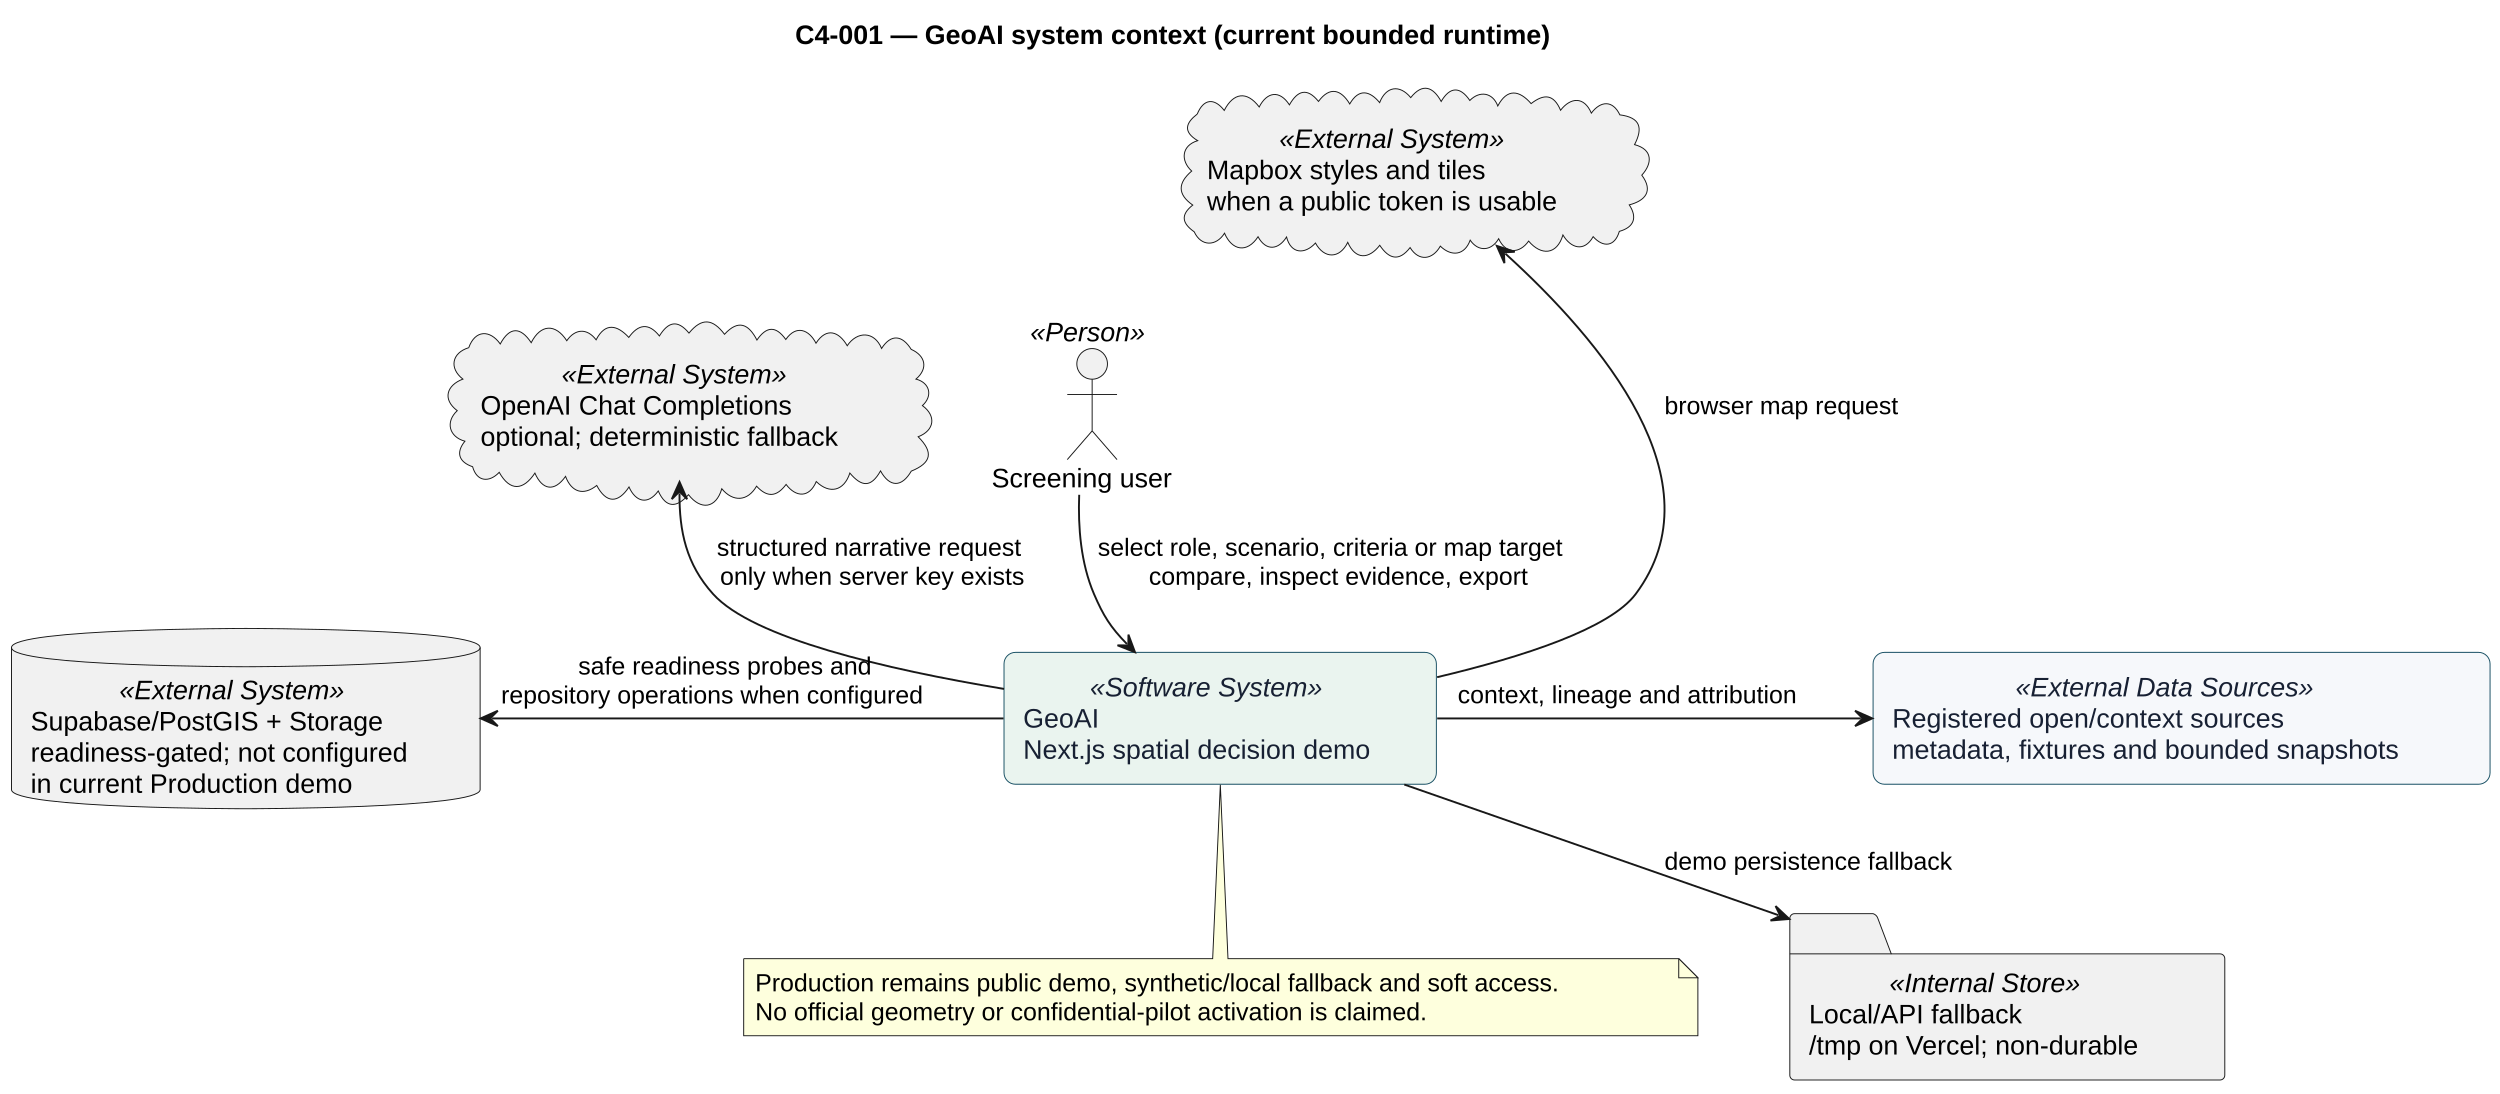
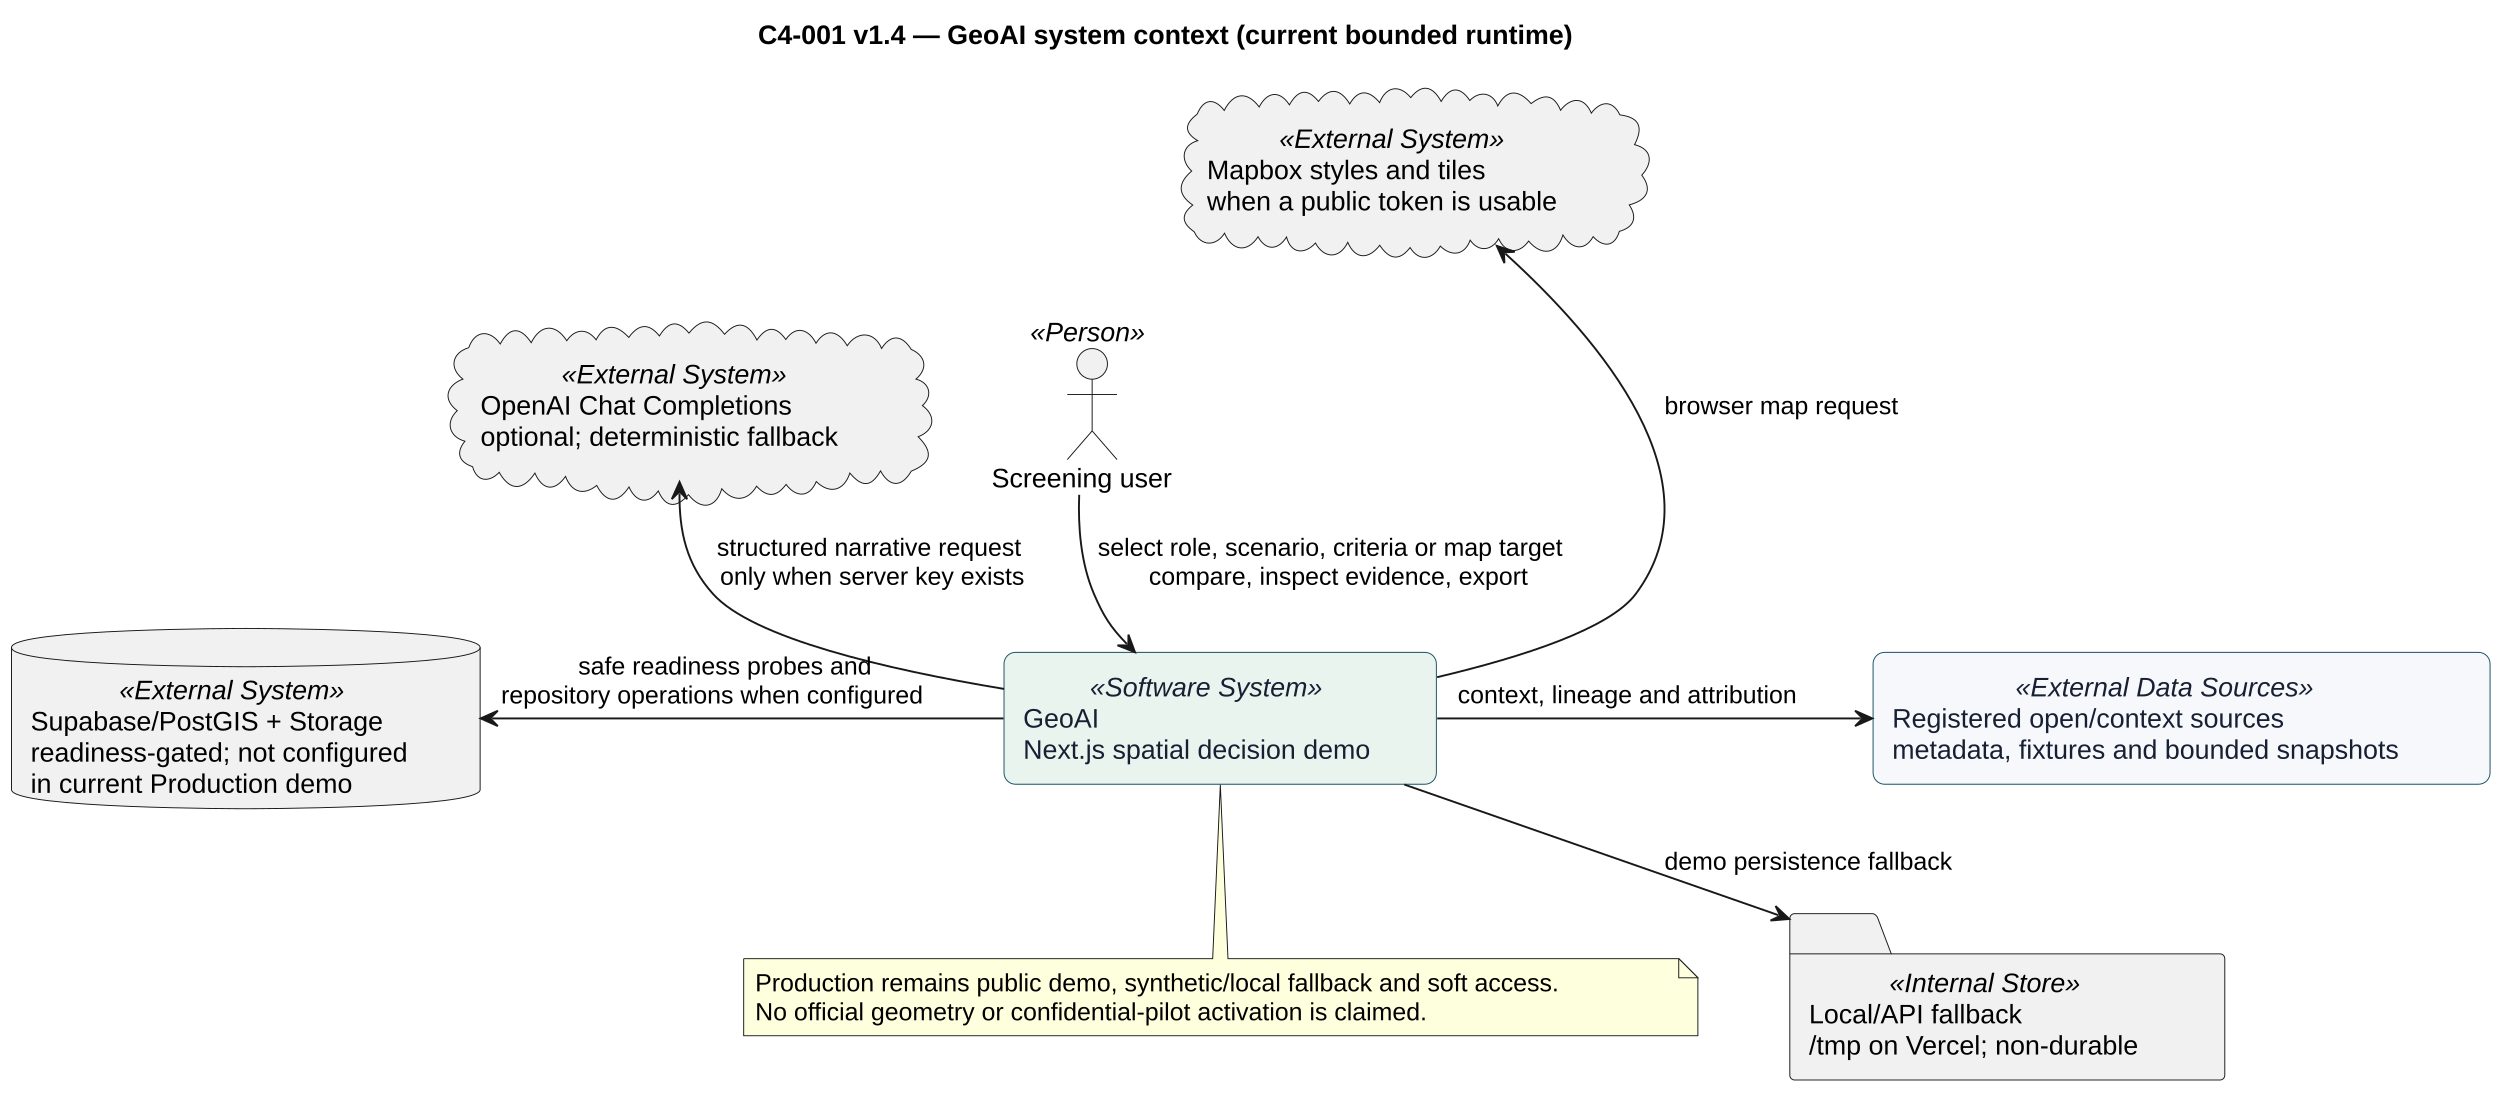
<svg xmlns="http://www.w3.org/2000/svg" contentStyleType="text/css" data-diagram-type="DESCRIPTION" height="571px" preserveAspectRatio="none" style="width:1306px;height:571px;background:#FFFFFF;" version="1.1" viewBox="0 0 1306 571" width="1306px" zoomAndPan="magnify">
  <defs />
  <g>
    <g class="title" data-source-line="2">
-       <text fill="#000000" font-family="Arial" font-size="14" font-weight="bold" lengthAdjust="spacing" textLength="468.727" x="415.387" y="22.995">C4-001 — GeoAI system context (current bounded runtime)</text>
+       <text fill="#000000" font-family="Arial" font-size="14" font-weight="bold" lengthAdjust="spacing" textLength="507.527" x="395.986" y="22.995">C4-001 v1.4 — GeoAI system context (current bounded runtime)</text>
    </g>
    <g class="entity" data-entity="User" data-source-line="13" data-uid="ent0002" id="entity_User">
      <ellipse cx="570.538" cy="190.094" fill="#F1F1F1" rx="8" ry="8" style="stroke:#181818;stroke-width:0.5;" />
      <path d="M570.538,198.094 L570.538,225.094 M557.538,206.094 L583.538,206.094 M570.538,225.094 L557.538,240.094 M570.538,225.094 L583.538,240.094" fill="none" style="stroke:#181818;stroke-width:0.5;" />
      <text fill="#000000" font-family="Arial" font-size="14" lengthAdjust="spacing" textLength="105.075" x="518" y="254.589">Screening user</text>
      <text fill="#000000" font-family="Arial" font-size="14" font-style="italic" lengthAdjust="spacing" textLength="64.675" x="538.2" y="178.292">«Person»</text>
    </g>
    <g class="entity" data-entity="GeoAI" data-source-line="14" data-uid="ent0003" id="entity_GeoAI">
      <rect fill="#EAF4EF" height="68.891" rx="6" ry="6" style="stroke:#174F63;stroke-width:0.5;" width="225.864" x="524.5" y="340.797" />
      <text fill="#172033" font-family="Arial" font-size="14" font-style="italic" lengthAdjust="spacing" textLength="136.056" x="569.404" y="363.792">«Software System»</text>
      <text fill="#172033" font-family="Arial" font-size="14" lengthAdjust="spacing" textLength="41.733" x="534.5" y="380.089">GeoAI</text>
      <text fill="#172033" font-family="Arial" font-size="14" lengthAdjust="spacing" textLength="205.864" x="534.5" y="396.386">Next.js spatial decision demo</text>
    </g>
    <g class="entity" data-entity="Mapbox" data-source-line="15" data-uid="ent0004" id="entity_Mapbox">
      <path d="M625.442,59.581 C628.706,51.6 634.291,50.911 639.54,57.684 C644.287,48.444 651.291,47.272 657.804,55.875 C661.879,47.973 668.406,46.835 673.591,54.769 C677.848,47.282 682.767,45.562 688.783,52.976 C694.654,45.021 700.496,46.675 705.099,54.303 C709.768,46.196 715.395,47.2 720.723,53.592 C724.044,45.066 731.148,43.934 736.967,50.988 C743.144,43.205 748.64,45.317 752.871,52.991 C757.46,45.189 762.732,44.992 767.839,52.484 C772.943,47.26 779.763,48.244 782.449,55.348 C787.419,45.994 793.724,47.097 799.854,54.115 C806.592,48.914 811.602,49.075 815.246,57.588 C820.485,50.794 827.532,50.243 831.318,59.082 C836.035,52.771 842.385,52.027 846.221,60.001 C856.814,61.362 858.471,66.707 853.889,75.552 C863.523,78.084 863.284,85.358 857.674,91.507 C863.85,99.827 859.498,104.839 851.13,107.027 C855.492,113.662 853.61,118.745 845.942,120.873 C843.539,129.028 837.51,129.454 832.273,123.647 C827.446,132.066 820.456,129.487 816.48,122.759 C813.298,133.381 804.996,133.593 798.559,125.954 C793.735,132.707 786.566,132.704 782.9,124.722 C779.188,131.08 772.388,131.811 768.029,125.481 C765.045,133.6 758.126,134.13 752.422,128.588 C748.475,135.654 741.276,136.858 736.631,129.342 C730.765,136.93 725.536,135.237 720.78,128.144 C715.159,135.426 708.169,135.905 704.06,126.618 C699.816,135.322 691.794,135.316 687.192,126.972 C681.699,132.972 674.459,132.834 672.091,123.828 C667.776,130.661 661.38,131.282 657.201,123.688 C651.402,132.471 643.603,130.911 639.691,121.837 C635.355,128.729 627.51,128.989 623.86,121.101 C617.552,116.657 616.556,112.282 623.095,107.134 C614.93,101.434 615.321,95.54 622.542,89.362 C616.651,83.95 617.157,76.066 625.659,73.478 C618.044,68.882 619.217,64.393 625.442,59.581" fill="#F1F1F1" style="stroke:#181818;stroke-width:0.5;" />
      <text fill="#000000" font-family="Arial" font-size="14" font-style="italic" lengthAdjust="spacing" textLength="132.118" x="668.306" y="77.292">«External System»</text>
      <text fill="#000000" font-family="Arial" font-size="14" lengthAdjust="spacing" textLength="165.013" x="630.5" y="93.589">Mapbox styles and tiles</text>
      <text fill="#000000" font-family="Arial" font-size="14" lengthAdjust="spacing" textLength="207.731" x="630.5" y="109.886">when a public token is usable</text>
    </g>
    <g class="entity" data-entity="OpenAI" data-source-line="16" data-uid="ent0005" id="entity_OpenAI">
      <path d="M244.874,181.631 C248.226,172.219 255.982,172.184 261.331,179.688 C266.224,170.607 271.864,170.558 277.499,179.003 C282.435,169.336 290.117,168.853 296.088,177.979 C300.475,171.667 306.64,171.286 311.408,177.512 C316.255,168.208 322.478,169.811 328.479,176.262 C333.45,169.336 338.829,168.404 344.468,175.501 C349.076,168.109 353.891,166.729 359.921,174.002 C366.656,165.814 372.303,166.476 378.491,174.624 C385.743,166.721 391.061,169.231 395.42,177.628 C400.408,170.444 405.233,170.013 410.5,177.338 C415.984,169.502 422.621,172.215 426.275,179.275 C431.866,170.702 438.298,173.246 442.59,180.606 C447.722,172.94 456.733,172.826 460.545,182.013 C465.591,174.159 471.445,175.174 476.008,182.506 C483.487,185.822 485.024,192.472 478.506,198.039 C485.805,199.938 487.427,206.866 481.866,211.885 C489.297,217.324 488.141,224.89 479.655,228.167 C487.721,236.27 486.689,241.783 476.045,246.124 C471.102,254.662 464.817,254.743 459.988,246.017 C454.971,254.913 450.101,254.382 443.962,247.131 C440.985,256.403 433.473,258.415 426.416,251.574 C422.744,260.232 415.802,259.897 410.655,253.076 C405.745,259.598 400.897,260.099 395.238,253.99 C390.512,262.063 382.913,262.337 377.067,255.34 C373.983,265.743 366.062,266.641 359.671,258.431 C353.596,265.332 347.974,265.694 343.871,256.496 C338.355,264.087 332.013,262.128 328.594,254.405 C322.796,263.178 316.676,262.949 311.729,253.612 C304.677,259.222 298.497,257.007 295.441,248.875 C289.663,257.084 283.373,256.125 279.436,247.16 C273.329,256.265 266.47,256.848 260.786,246.749 C255.72,252.143 249.117,251.871 246.887,243.817 C239.81,241.401 237.946,236.524 242.868,230.489 C234.625,228.227 232.539,220.459 238.856,214.535 C230.86,208.468 233.497,201.188 241.812,198.045 C234.476,192.353 236.043,184.307 244.874,181.631" fill="#F1F1F1" style="stroke:#181818;stroke-width:0.5;" />
      <text fill="#000000" font-family="Arial" font-size="14" font-style="italic" lengthAdjust="spacing" textLength="132.118" x="293.407" y="200.292">«External System»</text>
      <text fill="#000000" font-family="Arial" font-size="14" lengthAdjust="spacing" textLength="180.195" x="251" y="216.589">OpenAI Chat Completions</text>
      <text fill="#000000" font-family="Arial" font-size="14" lengthAdjust="spacing" textLength="216.932" x="251" y="232.886">optional; deterministic fallback</text>
    </g>
    <g class="entity" data-entity="Supabase" data-source-line="17" data-uid="ent0006" id="entity_Supabase">
      <path d="M6,338.297 C6,328.297 128.41,328.297 128.41,328.297 C128.41,328.297 250.82,328.297 250.82,338.297 L250.82,412.484 C250.82,422.484 128.41,422.484 128.41,422.484 C128.41,422.484 6,422.484 6,412.484 L6,338.297" fill="#F1F1F1" style="stroke:#181818;stroke-width:0.5;" />
      <path d="M6,338.297 C6,348.297 128.41,348.297 128.41,348.297 C128.41,348.297 250.82,348.297 250.82,338.297" fill="none" style="stroke:#181818;stroke-width:0.5;" />
      <text fill="#000000" font-family="Arial" font-size="14" font-style="italic" lengthAdjust="spacing" textLength="132.118" x="62.351" y="365.292">«External System»</text>
      <text fill="#000000" font-family="Arial" font-size="14" lengthAdjust="spacing" textLength="202.378" x="16" y="381.589">Supabase/PostGIS + Storage</text>
      <text fill="#000000" font-family="Arial" font-size="14" lengthAdjust="spacing" textLength="224.82" x="16" y="397.886">readiness-gated; not configured</text>
      <text fill="#000000" font-family="Arial" font-size="14" lengthAdjust="spacing" textLength="191.912" x="16" y="414.183">in current Production demo</text>
    </g>
    <g class="entity" data-entity="Local" data-source-line="18" data-uid="ent0007" id="entity_Local">
      <path d="M937.5,477.297 L978.5,477.297 A3.75,3.75 0 0 1 981,479.797 L988,498.297 L1159.73,498.297 A2.5,2.5 0 0 1 1162.23,500.797 L1162.23,561.688 A2.5,2.5 0 0 1 1159.73,564.188 L937.5,564.188 A2.5,2.5 0 0 1 935,561.688 L935,479.797 A2.5,2.5 0 0 1 937.5,477.297" fill="#F1F1F1" style="stroke:#181818;stroke-width:0.5;" />
      <line style="stroke:#181818;stroke-width:0.5;" x1="935" x2="988" y1="498.297" y2="498.297" />
      <text fill="#000000" font-family="Arial" font-size="14" font-style="italic" lengthAdjust="spacing" textLength="113.094" x="987.068" y="518.292">«Internal Store»</text>
      <text fill="#000000" font-family="Arial" font-size="14" lengthAdjust="spacing" textLength="122.404" x="945" y="534.589">Local/API fallback</text>
      <text fill="#000000" font-family="Arial" font-size="14" lengthAdjust="spacing" textLength="197.231" x="945" y="550.886">/tmp on Vercel; non-durable</text>
    </g>
    <g class="entity" data-entity="Sources" data-source-line="19" data-uid="ent0008" id="entity_Sources">
      <rect fill="#F6F8FB" height="68.891" rx="6" ry="6" style="stroke:#174F63;stroke-width:0.5;" width="322.306" x="978.5" y="340.797" />
      <text fill="#172033" font-family="Arial" font-size="14" font-style="italic" lengthAdjust="spacing" textLength="173.476" x="1052.915" y="363.792">«External Data Sources»</text>
      <text fill="#172033" font-family="Arial" font-size="14" lengthAdjust="spacing" textLength="231.431" x="988.5" y="380.089">Registered open/context sources</text>
      <text fill="#172033" font-family="Arial" font-size="14" lengthAdjust="spacing" textLength="302.306" x="988.5" y="396.386">metadata, fixtures and bounded snapshots</text>
    </g>
    <g class="entity" data-entity="GMN21" data-source-line="33" data-uid="ent0022" id="entity_GMN21">
      <path d="M388.5,500.797 L388.5,541.062 A0,0 0 0 0 388.5,541.062 L886.971,541.062 A0,0 0 0 0 886.971,541.062 L886.971,510.797 L876.971,500.797 L641.5,500.797 L637.5,409.941 L633.5,500.797 L388.5,500.797 A0,0 0 0 0 388.5,500.797" fill="#FEFFDD" style="stroke:#181818;stroke-width:0.5;" />
      <path d="M876.971,500.797 L876.971,510.797 L886.971,510.797 L876.971,500.797" fill="#FEFFDD" style="stroke:#181818;stroke-width:0.5;" />
      <text fill="#000000" font-family="Arial" font-size="13" lengthAdjust="spacing" textLength="477.471" x="394.5" y="517.864">Production remains public demo, synthetic/local fallback and soft access.</text>
      <text fill="#000000" font-family="Arial" font-size="13" lengthAdjust="spacing" textLength="405.634" x="394.5" y="532.997">No official geometry or confidential-pilot activation is claimed.</text>
    </g>
    <g class="link" data-entity-1="User" data-entity-2="GeoAI" data-uid="lnk9" id="link_User_GeoAI">
      <polygon fill="#181818" points="592.932,340.748,589.495,331.518,589.434,337.175,583.778,337.115,592.932,340.748" style="stroke:#181818;stroke-width:1;" />
      <path d="M563.774,258.479 C563.116,275.363 564.622,294.275 571.5,310.297 C576.348,321.59 580.054,327.592 588.735,336.46" fill="none" style="stroke:#181818;stroke-width:1;" />
      <text fill="#000000" font-family="Arial" font-size="13" lengthAdjust="spacing" textLength="279.684" x="573.5" y="290.364">select role, scenario, criteria or map target</text>
      <text fill="#000000" font-family="Arial" font-size="13" lengthAdjust="spacing" textLength="226.383" x="600.151" y="305.497">compare, inspect evidence, export</text>
    </g>
    <g class="link" data-entity-1="Mapbox" data-entity-2="GeoAI" data-uid="lnk11" id="link_Mapbox_GeoAI">
      <polygon fill="#181818" points="781.939,128.448,785.909,137.461,785.639,131.81,791.29,131.54,781.939,128.448" style="stroke:#181818;stroke-width:1;" />
      <path d="M786.38,132.483 C836.621,178.142 898.605,251.306 854.5,310.297 C841.035,328.306 796.205,343.009 750.76,353.76" fill="none" style="stroke:#181818;stroke-width:1;" />
      <text fill="#000000" font-family="Arial" font-size="13" lengthAdjust="spacing" textLength="139.147" x="869.5" y="216.364">browser map request</text>
    </g>
    <g class="link" data-entity-1="OpenAI" data-entity-2="GeoAI" data-uid="lnk13" id="link_OpenAI_GeoAI">
      <polygon fill="#181818" points="354.998,251.764,350.95,260.743,354.971,256.764,358.95,260.785,354.998,251.764" style="stroke:#181818;stroke-width:1;" />
      <path d="M354.966,257.764 C354.861,277.572 358.443,294.69 372.5,310.297 C393.247,333.332 462.153,349.551 524.497,359.898" fill="none" style="stroke:#181818;stroke-width:1;" />
      <text fill="#000000" font-family="Arial" font-size="13" lengthAdjust="spacing" textLength="184.761" x="374.5" y="290.364">structured narrative request</text>
      <text fill="#000000" font-family="Arial" font-size="13" lengthAdjust="spacing" textLength="181.454" x="376.154" y="305.497">only when server key exists</text>
    </g>
    <g class="link" data-entity-1="Supabase" data-entity-2="GeoAI" data-uid="lnk15" id="link_Supabase_GeoAI">
      <polygon fill="#181818" points="251.066,375.297,260.066,379.297,256.066,375.297,260.066,371.297,251.066,375.297" style="stroke:#181818;stroke-width:1;" />
      <path d="M257.066,375.297 C340.168,375.297 443.21,375.297 524.268,375.297" fill="none" style="stroke:#181818;stroke-width:1;" />
      <text fill="#000000" font-family="Arial" font-size="13" lengthAdjust="spacing" textLength="171.698" x="302.067" y="352.364">safe readiness probes and</text>
      <text fill="#000000" font-family="Arial" font-size="13" lengthAdjust="spacing" textLength="252.332" x="261.75" y="367.497">repository operations when configured</text>
    </g>
    <g class="link" data-entity-1="GeoAI" data-entity-2="Sources" data-uid="lnk16" id="link_GeoAI_Sources">
      <polygon fill="#181818" points="978.085,375.297,969.085,371.297,973.085,375.297,969.085,379.297,978.085,375.297" style="stroke:#181818;stroke-width:1;" />
      <path d="M750.784,375.297 C817.874,375.297 897.976,375.297 972.085,375.297" fill="none" style="stroke:#181818;stroke-width:1;" />
      <text fill="#000000" font-family="Arial" font-size="13" lengthAdjust="spacing" textLength="206.4" x="761.5" y="367.364">context, lineage and attribution</text>
    </g>
    <g class="link" data-entity-1="GeoAI" data-entity-2="Local" data-uid="lnk17" id="link_GeoAI_Local">
      <polygon fill="#181818" points="934.734,480.076,927.555,473.332,930.013,478.427,924.918,480.885,934.734,480.076" style="stroke:#181818;stroke-width:1;" />
      <path d="M733.602,409.851 C793.74,430.848 865.857,456.027 929.069,478.098" fill="none" style="stroke:#181818;stroke-width:1;" />
      <text fill="#000000" font-family="Arial" font-size="13" lengthAdjust="spacing" textLength="171.025" x="869.5" y="454.364">demo persistence fallback</text>
    </g>
  </g>
</svg>
